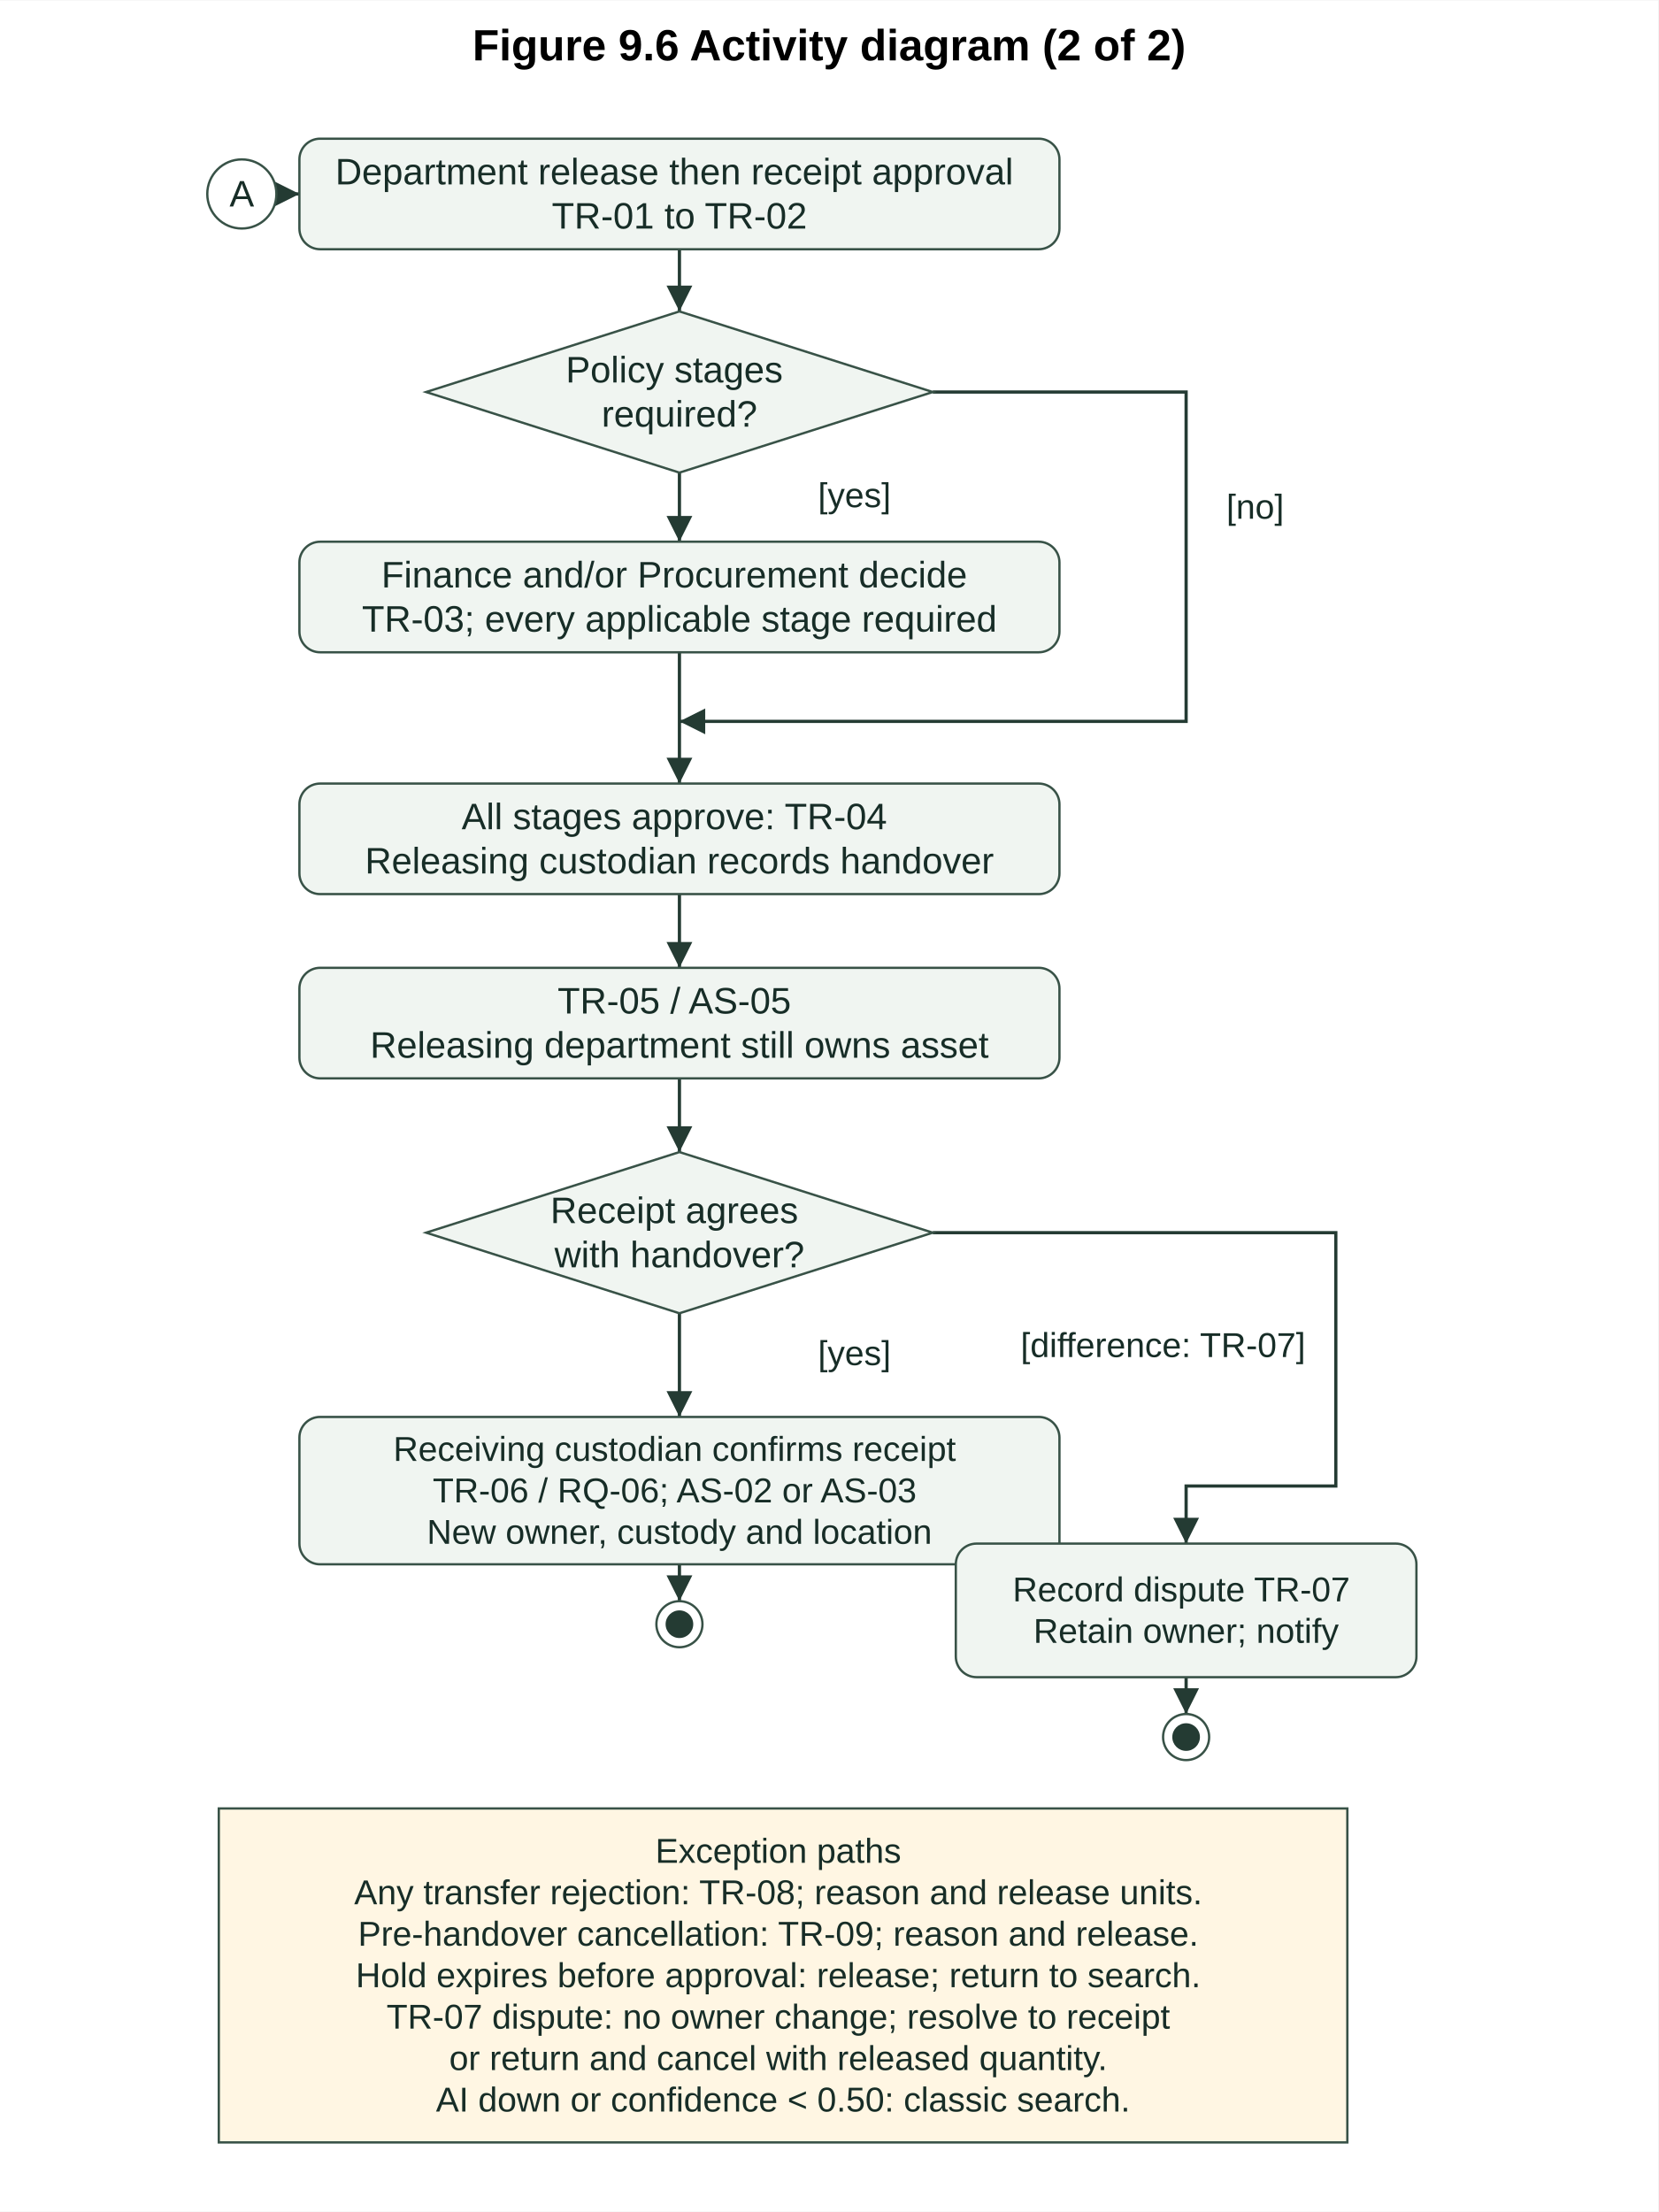
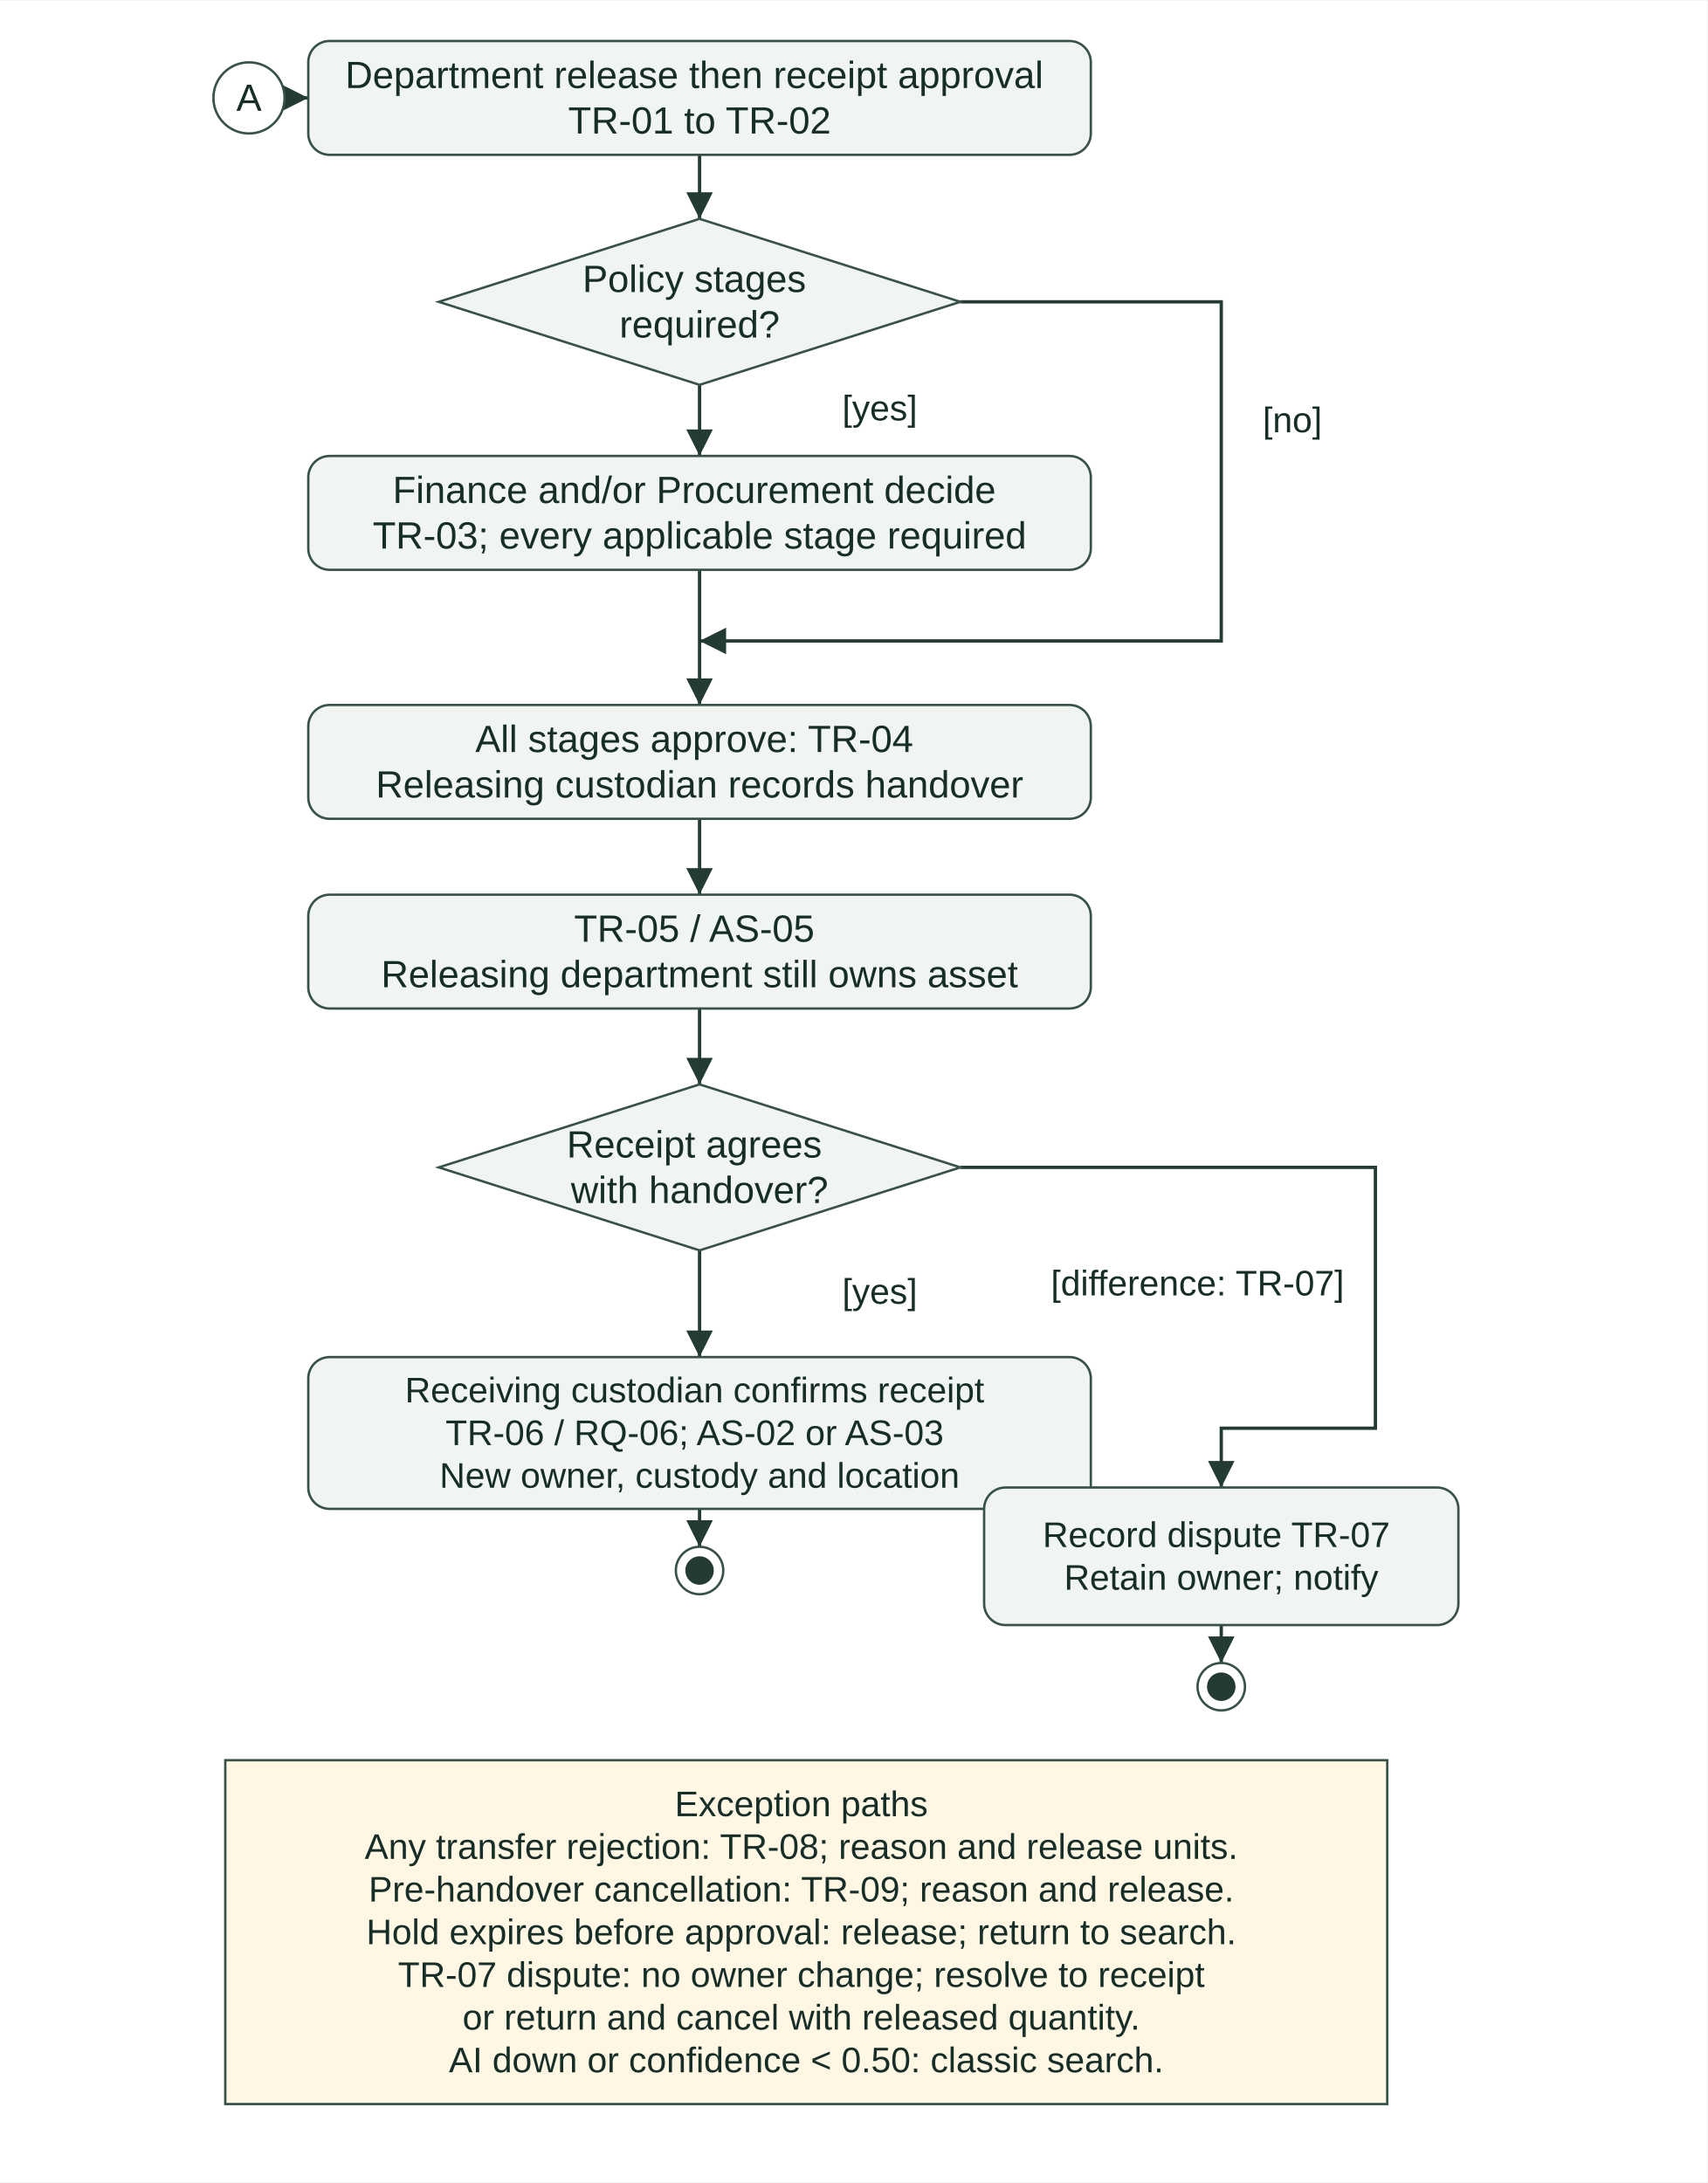
- <svg xmlns="http://www.w3.org/2000/svg" width="560" height="747" viewBox="0 0 720 960">
-   <rect width="720" height="960" fill="white" />
-   <text x="360" y="26" text-anchor="middle" font-family="Arial" font-size="19" font-weight="bold">Figure 9.6 Activity diagram (2 of 2)</text>
-   <svg x="80.0" y="43" width="560" height="902" viewBox="590 48 560 902">
+ <svg xmlns="http://www.w3.org/2000/svg" width="560" height="716" viewBox="0 0 720 920">
+   <rect width="720" height="920" fill="white" />
+   <svg x="80.0" y="0" width="560" height="902" viewBox="590 48 560 902">
    <defs>
      <marker id="arrow" markerWidth="9" markerHeight="8" refX="8" refY="4" orient="auto">
        <path d="M0,0 L8,4 L0,8 Z" fill="#243b33" />
      </marker>
      <marker id="open" markerWidth="9" markerHeight="8" refX="8" refY="4" orient="auto">
        <path d="M0,0 L8,4 L0,8" fill="none" stroke="#243b33" />
      </marker>
    </defs>
    <rect width="100%" height="100%" fill="white" />
    <polyline points="260,74 260,94" fill="none" stroke="#243b33" stroke-width="1.4" marker-end="url(#arrow)" />
    <polyline points="260,142 260,165" fill="none" stroke="#243b33" stroke-width="1.4" marker-end="url(#arrow)" />
    <polyline points="260,235 260,270" fill="none" stroke="#243b33" stroke-width="1.4" marker-end="url(#arrow)" />
    <polyline points="260,318 260,348" fill="none" stroke="#243b33" stroke-width="1.4" marker-end="url(#arrow)" />
    <polyline points="260,418 260,455" fill="none" stroke="#243b33" stroke-width="1.4" marker-end="url(#arrow)" />
    <polyline points="260,503 260,530" fill="none" stroke="#243b33" stroke-width="1.4" marker-end="url(#arrow)" />
    <polyline points="260,578 260,610" fill="none" stroke="#243b33" stroke-width="1.4" marker-end="url(#arrow)" />
    <polyline points="260,680 260,718" fill="none" stroke="#243b33" stroke-width="1.4" marker-end="url(#arrow)" />
    <polyline points="260,766 260,795" fill="none" stroke="#243b33" stroke-width="1.4" marker-end="url(#arrow)" />
    <polyline points="425,819 475,819" fill="none" stroke="#243b33" stroke-width="1.4" marker-end="url(#arrow)" />
    <polyline points="630,89 640,89" fill="none" stroke="#243b33" stroke-width="1.4" marker-end="url(#arrow)" />
    <polyline points="805,113 805,140" fill="none" stroke="#243b33" stroke-width="1.4" marker-end="url(#arrow)" />
    <polyline points="805,210 805,240" fill="none" stroke="#243b33" stroke-width="1.4" marker-end="url(#arrow)" />
    <polyline points="915,175 1025,175 1025,318 805,318" fill="none" stroke="#243b33" stroke-width="1.4" marker-end="url(#arrow)" />
    <polyline points="805,288 805,345" fill="none" stroke="#243b33" stroke-width="1.4" marker-end="url(#arrow)" />
    <polyline points="805,393 805,425" fill="none" stroke="#243b33" stroke-width="1.4" marker-end="url(#arrow)" />
    <polyline points="805,473 805,505" fill="none" stroke="#243b33" stroke-width="1.4" marker-end="url(#arrow)" />
    <polyline points="805,575 805,620" fill="none" stroke="#243b33" stroke-width="1.4" marker-end="url(#arrow)" />
    <polyline points="805,684 805,700" fill="none" stroke="#243b33" stroke-width="1.4" marker-end="url(#arrow)" />
    <polyline points="150,200 30,200 30,118 95,118" fill="none" stroke="#243b33" stroke-width="1.4" marker-end="url(#arrow)" />
    <polyline points="370,200 425,200 425,105 435,105" fill="none" stroke="#243b33" stroke-width="1.4" marker-end="url(#arrow)" />
    <polyline points="510,135 510,155" fill="none" stroke="#243b33" stroke-width="1.4" marker-end="url(#arrow)" />
    <polyline points="150,383 30,383 30,294 95,294" fill="none" stroke="#243b33" stroke-width="1.4" marker-end="url(#arrow)" />
    <polyline points="370,645 488,645 488,300 425,300" fill="none" stroke="#243b33" stroke-width="1.4" marker-end="url(#arrow)" />
    <polyline points="915,540 1090,540 1090,650 1025,650 1025,675" fill="none" stroke="#243b33" stroke-width="1.4" marker-end="url(#arrow)" />
    <polyline points="1025,733 1025,749" fill="none" stroke="#243b33" stroke-width="1.4" marker-end="url(#arrow)" />
-     <text x="575.0" y="30" text-anchor="middle" font-family="Arial,sans-serif" font-size="22" font-weight="bold" fill="#172d27">
-       <tspan x="575.0" dy="0">Figure 9.6 Activity from request to transfer</tspan>
-     </text>
    <circle cx="260" cy="66" r="8" fill="#243b33" />
    <rect x="95" y="94" width="330" height="48" rx="9" fill="#f0f5f1" stroke="#385247" />
    <text x="260.0" y="113.84" text-anchor="middle" font-family="Arial,sans-serif" font-size="16" font-weight="normal" fill="#172d27">
      <tspan x="260.0" dy="0">Requester enters and submits request</tspan>
      <tspan x="260.0" dy="19.2">FR-07.1 to FR-07.3 / RQ-02</tspan>
    </text>
    <polygon points="260.0,165 370,200.0 260.0,235 150,200.0" fill="#f0f5f1" stroke="#385247" />
    <text x="260.0" y="195.84" text-anchor="middle" font-family="Arial,sans-serif" font-size="16" font-weight="normal" fill="#172d27">
      <tspan x="260.0" dy="0">Department</tspan>
      <tspan x="260.0" dy="19.2">decision?</tspan>
    </text>
    <text x="336" y="252.5" text-anchor="middle" font-family="Arial,sans-serif" font-size="15" font-weight="normal" fill="#172d27">
      <tspan x="336" dy="0">[approve]</tspan>
    </text>
    <rect x="95" y="270" width="330" height="48" rx="9" fill="#f0f5f1" stroke="#385247" />
    <text x="260.0" y="289.84" text-anchor="middle" font-family="Arial,sans-serif" font-size="16" font-weight="normal" fill="#172d27">
      <tspan x="260.0" dy="0">RQ-03 Open; search and review</tspan>
      <tspan x="260.0" dy="19.2">Classic eligibility before AI ranking</tspan>
    </text>
    <polygon points="260.0,348 370,383.0 260.0,418 150,383.0" fill="#f0f5f1" stroke="#385247" />
    <text x="260.0" y="378.84" text-anchor="middle" font-family="Arial,sans-serif" font-size="16" font-weight="normal" fill="#172d27">
      <tspan x="260.0" dy="0">Eligible item</tspan>
      <tspan x="260.0" dy="19.2">chosen?</tspan>
    </text>
    <text x="336" y="436.5" text-anchor="middle" font-family="Arial,sans-serif" font-size="15" font-weight="normal" fill="#172d27">
      <tspan x="336" dy="0">[yes]</tspan>
    </text>
    <rect x="95" y="455" width="330" height="48" rx="9" fill="#f0f5f1" stroke="#385247" />
    <text x="260.0" y="474.84" text-anchor="middle" font-family="Arial,sans-serif" font-size="16" font-weight="normal" fill="#172d27">
      <tspan x="260.0" dy="0">Requester requests reservation</tspan>
      <tspan x="260.0" dy="19.2">RV-01 / RQ-04; no hold yet</tspan>
    </text>
    <rect x="95" y="530" width="330" height="48" rx="9" fill="#f0f5f1" stroke="#385247" />
    <text x="260.0" y="549.84" text-anchor="middle" font-family="Arial,sans-serif" font-size="16" font-weight="normal" fill="#172d27">
      <tspan x="260.0" dy="0">Independent releasing side checks</tspan>
      <tspan x="260.0" dy="19.2">verification, condition and quantity</tspan>
    </text>
    <polygon points="260.0,610 370,645.0 260.0,680 150,645.0" fill="#f0f5f1" stroke="#385247" />
    <text x="260.0" y="640.84" text-anchor="middle" font-family="Arial,sans-serif" font-size="16" font-weight="normal" fill="#172d27">
      <tspan x="260.0" dy="0">Hold confirmed</tspan>
      <tspan x="260.0" dy="19.2">atomically?</tspan>
    </text>
    <text x="336" y="699.0" text-anchor="middle" font-family="Arial,sans-serif" font-size="15" font-weight="normal" fill="#172d27">
      <tspan x="336" dy="0">[yes]</tspan>
    </text>
    <rect x="95" y="718" width="330" height="48" rx="9" fill="#f0f5f1" stroke="#385247" />
    <text x="260.0" y="737.84" text-anchor="middle" font-family="Arial,sans-serif" font-size="16" font-weight="normal" fill="#172d27">
      <tspan x="260.0" dy="0">RV-02; held for proposed 5 working days</tspan>
      <tspan x="260.0" dy="19.2">Selecting a match was not approval</tspan>
    </text>
    <rect x="95" y="795" width="330" height="48" rx="9" fill="#f0f5f1" stroke="#385247" />
    <text x="260.0" y="814.84" text-anchor="middle" font-family="Arial,sans-serif" font-size="16" font-weight="normal" fill="#172d27">
      <tspan x="260.0" dy="0">Proceed to transfer: RV-04 / TR-01</tspan>
      <tspan x="260.0" dy="19.2">RQ-05; hold deadline retained</tspan>
    </text>
    <ellipse cx="490.0" cy="819.0" rx="15.0" ry="15.0" fill="white" stroke="#385247" />
    <text x="490.0" y="824.44" text-anchor="middle" font-family="Arial,sans-serif" font-size="16" font-weight="normal" fill="#172d27">
      <tspan x="490.0" dy="0">A</tspan>
    </text>
    <ellipse cx="615.0" cy="89.0" rx="15.0" ry="15.0" fill="white" stroke="#385247" />
    <text x="615.0" y="94.44" text-anchor="middle" font-family="Arial,sans-serif" font-size="16" font-weight="normal" fill="#172d27">
      <tspan x="615.0" dy="0">A</tspan>
    </text>
    <rect x="640" y="65" width="330" height="48" rx="9" fill="#f0f5f1" stroke="#385247" />
    <text x="805.0" y="84.84" text-anchor="middle" font-family="Arial,sans-serif" font-size="16" font-weight="normal" fill="#172d27">
      <tspan x="805.0" dy="0">Department release then receipt approval</tspan>
      <tspan x="805.0" dy="19.2">TR-01 to TR-02</tspan>
    </text>
    <polygon points="805.0,140 915,175.0 805.0,210 695,175.0" fill="#f0f5f1" stroke="#385247" />
    <text x="805.0" y="170.84" text-anchor="middle" font-family="Arial,sans-serif" font-size="16" font-weight="normal" fill="#172d27">
      <tspan x="805.0" dy="0">Policy stages</tspan>
      <tspan x="805.0" dy="19.2">required?</tspan>
    </text>
    <text x="881" y="225.0" text-anchor="middle" font-family="Arial,sans-serif" font-size="15" font-weight="normal" fill="#172d27">
      <tspan x="881" dy="0">[yes]</tspan>
    </text>
    <rect x="640" y="240" width="330" height="48" rx="9" fill="#f0f5f1" stroke="#385247" />
    <text x="805.0" y="259.84" text-anchor="middle" font-family="Arial,sans-serif" font-size="16" font-weight="normal" fill="#172d27">
      <tspan x="805.0" dy="0">Finance and/or Procurement decide</tspan>
      <tspan x="805.0" dy="19.2">TR-03; every applicable stage required</tspan>
    </text>
    <text x="1055" y="230" text-anchor="middle" font-family="Arial,sans-serif" font-size="15" font-weight="normal" fill="#172d27">
      <tspan x="1055" dy="0">[no]</tspan>
    </text>
    <rect x="640" y="345" width="330" height="48" rx="9" fill="#f0f5f1" stroke="#385247" />
    <text x="805.0" y="364.84" text-anchor="middle" font-family="Arial,sans-serif" font-size="16" font-weight="normal" fill="#172d27">
      <tspan x="805.0" dy="0">All stages approve: TR-04</tspan>
      <tspan x="805.0" dy="19.2">Releasing custodian records handover</tspan>
    </text>
    <rect x="640" y="425" width="330" height="48" rx="9" fill="#f0f5f1" stroke="#385247" />
    <text x="805.0" y="444.84" text-anchor="middle" font-family="Arial,sans-serif" font-size="16" font-weight="normal" fill="#172d27">
      <tspan x="805.0" dy="0">TR-05 / AS-05</tspan>
      <tspan x="805.0" dy="19.2">Releasing department still owns asset</tspan>
    </text>
    <polygon points="805.0,505 915,540.0 805.0,575 695,540.0" fill="#f0f5f1" stroke="#385247" />
    <text x="805.0" y="535.84" text-anchor="middle" font-family="Arial,sans-serif" font-size="16" font-weight="normal" fill="#172d27">
      <tspan x="805.0" dy="0">Receipt agrees</tspan>
      <tspan x="805.0" dy="19.2">with handover?</tspan>
    </text>
    <text x="881" y="597.5" text-anchor="middle" font-family="Arial,sans-serif" font-size="15" font-weight="normal" fill="#172d27">
      <tspan x="881" dy="0">[yes]</tspan>
    </text>
    <rect x="640" y="620" width="330" height="64" rx="9" fill="#f0f5f1" stroke="#385247" />
    <text x="805.0" y="639.1" text-anchor="middle" font-family="Arial,sans-serif" font-size="15" font-weight="normal" fill="#172d27">
      <tspan x="805.0" dy="0">Receiving custodian confirms receipt</tspan>
      <tspan x="805.0" dy="18.0">TR-06 / RQ-06; AS-02 or AS-03</tspan>
      <tspan x="805.0" dy="18.0">New owner, custody and location</tspan>
    </text>
    <ellipse cx="805.0" cy="710.0" rx="10.0" ry="10.0" fill="white" stroke="#385247" />
    <text x="805.0" y="715.44" text-anchor="middle" font-family="Arial,sans-serif" font-size="16" font-weight="normal" fill="#172d27">
      <tspan x="805.0" dy="0" />
    </text>
    <circle cx="805" cy="710" r="6" fill="#243b33" />
    <text x="115" y="157" text-anchor="middle" font-family="Arial,sans-serif" font-size="15" font-weight="normal" fill="#172d27">
      <tspan x="115" dy="0">[changes: RQ-01]</tspan>
    </text>
    <text x="467" y="184" text-anchor="middle" font-family="Arial,sans-serif" font-size="15" font-weight="normal" fill="#172d27">
      <tspan x="467" dy="0">[reject]</tspan>
    </text>
    <rect x="435" y="75" width="150" height="60" rx="9" fill="#f0f5f1" stroke="#385247" />
    <text x="510.0" y="100.84" text-anchor="middle" font-family="Arial,sans-serif" font-size="16" font-weight="normal" fill="#172d27">
      <tspan x="510.0" dy="0">RQ-08 Rejected</tspan>
      <tspan x="510.0" dy="19.2">Reason and notify</tspan>
    </text>
    <ellipse cx="510.0" cy="165.0" rx="10.0" ry="10.0" fill="white" stroke="#385247" />
    <text x="510.0" y="170.44" text-anchor="middle" font-family="Arial,sans-serif" font-size="16" font-weight="normal" fill="#172d27">
      <tspan x="510.0" dy="0" />
    </text>
    <circle cx="510" cy="165" r="6" fill="#243b33" />
    <text x="119" y="340" text-anchor="middle" font-family="Arial,sans-serif" font-size="15" font-weight="normal" fill="#172d27">
      <tspan x="119" dy="0">[no: search again]</tspan>
    </text>
    <text x="496" y="560" text-anchor="middle" font-family="Arial,sans-serif" font-size="15" font-weight="normal" fill="#172d27">
      <tspan x="496" dy="0">[decline/conflict]</tspan>
    </text>
    <rect x="605" y="790" width="490" height="145" rx="0" fill="#fff6e3" stroke="#385247" />
    <text x="850.0" y="813.6" text-anchor="middle" font-family="Arial,sans-serif" font-size="15" font-weight="normal" fill="#172d27">
      <tspan x="850.0" dy="0">Exception paths</tspan>
      <tspan x="850.0" dy="18.0">Any transfer rejection: TR-08; reason and release units.</tspan>
      <tspan x="850.0" dy="18.0">Pre-handover cancellation: TR-09; reason and release.</tspan>
      <tspan x="850.0" dy="18.0">Hold expires before approval: release; return to search.</tspan>
      <tspan x="850.0" dy="18.0">TR-07 dispute: no owner change; resolve to receipt</tspan>
      <tspan x="850.0" dy="18.0">or return and cancel with released quantity.</tspan>
      <tspan x="850.0" dy="18.0">AI down or confidence &lt; 0.50: classic search.</tspan>
    </text>
    <text x="1015" y="594" text-anchor="middle" font-family="Arial,sans-serif" font-size="15" font-weight="normal" fill="#172d27">
      <tspan x="1015" dy="0">[difference: TR-07]</tspan>
    </text>
    <rect x="925" y="675" width="200" height="58" rx="9" fill="#f0f5f1" stroke="#385247" />
    <text x="1025.0" y="700.1" text-anchor="middle" font-family="Arial,sans-serif" font-size="15" font-weight="normal" fill="#172d27">
      <tspan x="1025.0" dy="0">Record dispute TR-07</tspan>
      <tspan x="1025.0" dy="18.0">Retain owner; notify</tspan>
    </text>
    <ellipse cx="1025.0" cy="759.0" rx="10.0" ry="10.0" fill="white" stroke="#385247" />
    <text x="1025.0" y="764.44" text-anchor="middle" font-family="Arial,sans-serif" font-size="16" font-weight="normal" fill="#172d27">
      <tspan x="1025.0" dy="0" />
    </text>
    <circle cx="1025" cy="759" r="6" fill="#243b33" />
-     <text x="575.0" y="962" text-anchor="middle" font-family="Arial,sans-serif" font-size="13" font-weight="normal" fill="#172d27">
-       <tspan x="575.0" dy="0">Dawra Campus | Zayed Alfadli 100064657 | UC-04 to UC-09; FR-07 to FR-11; BR-02, BR-11 to BR-16</tspan>
-     </text>
  </svg>
</svg>
